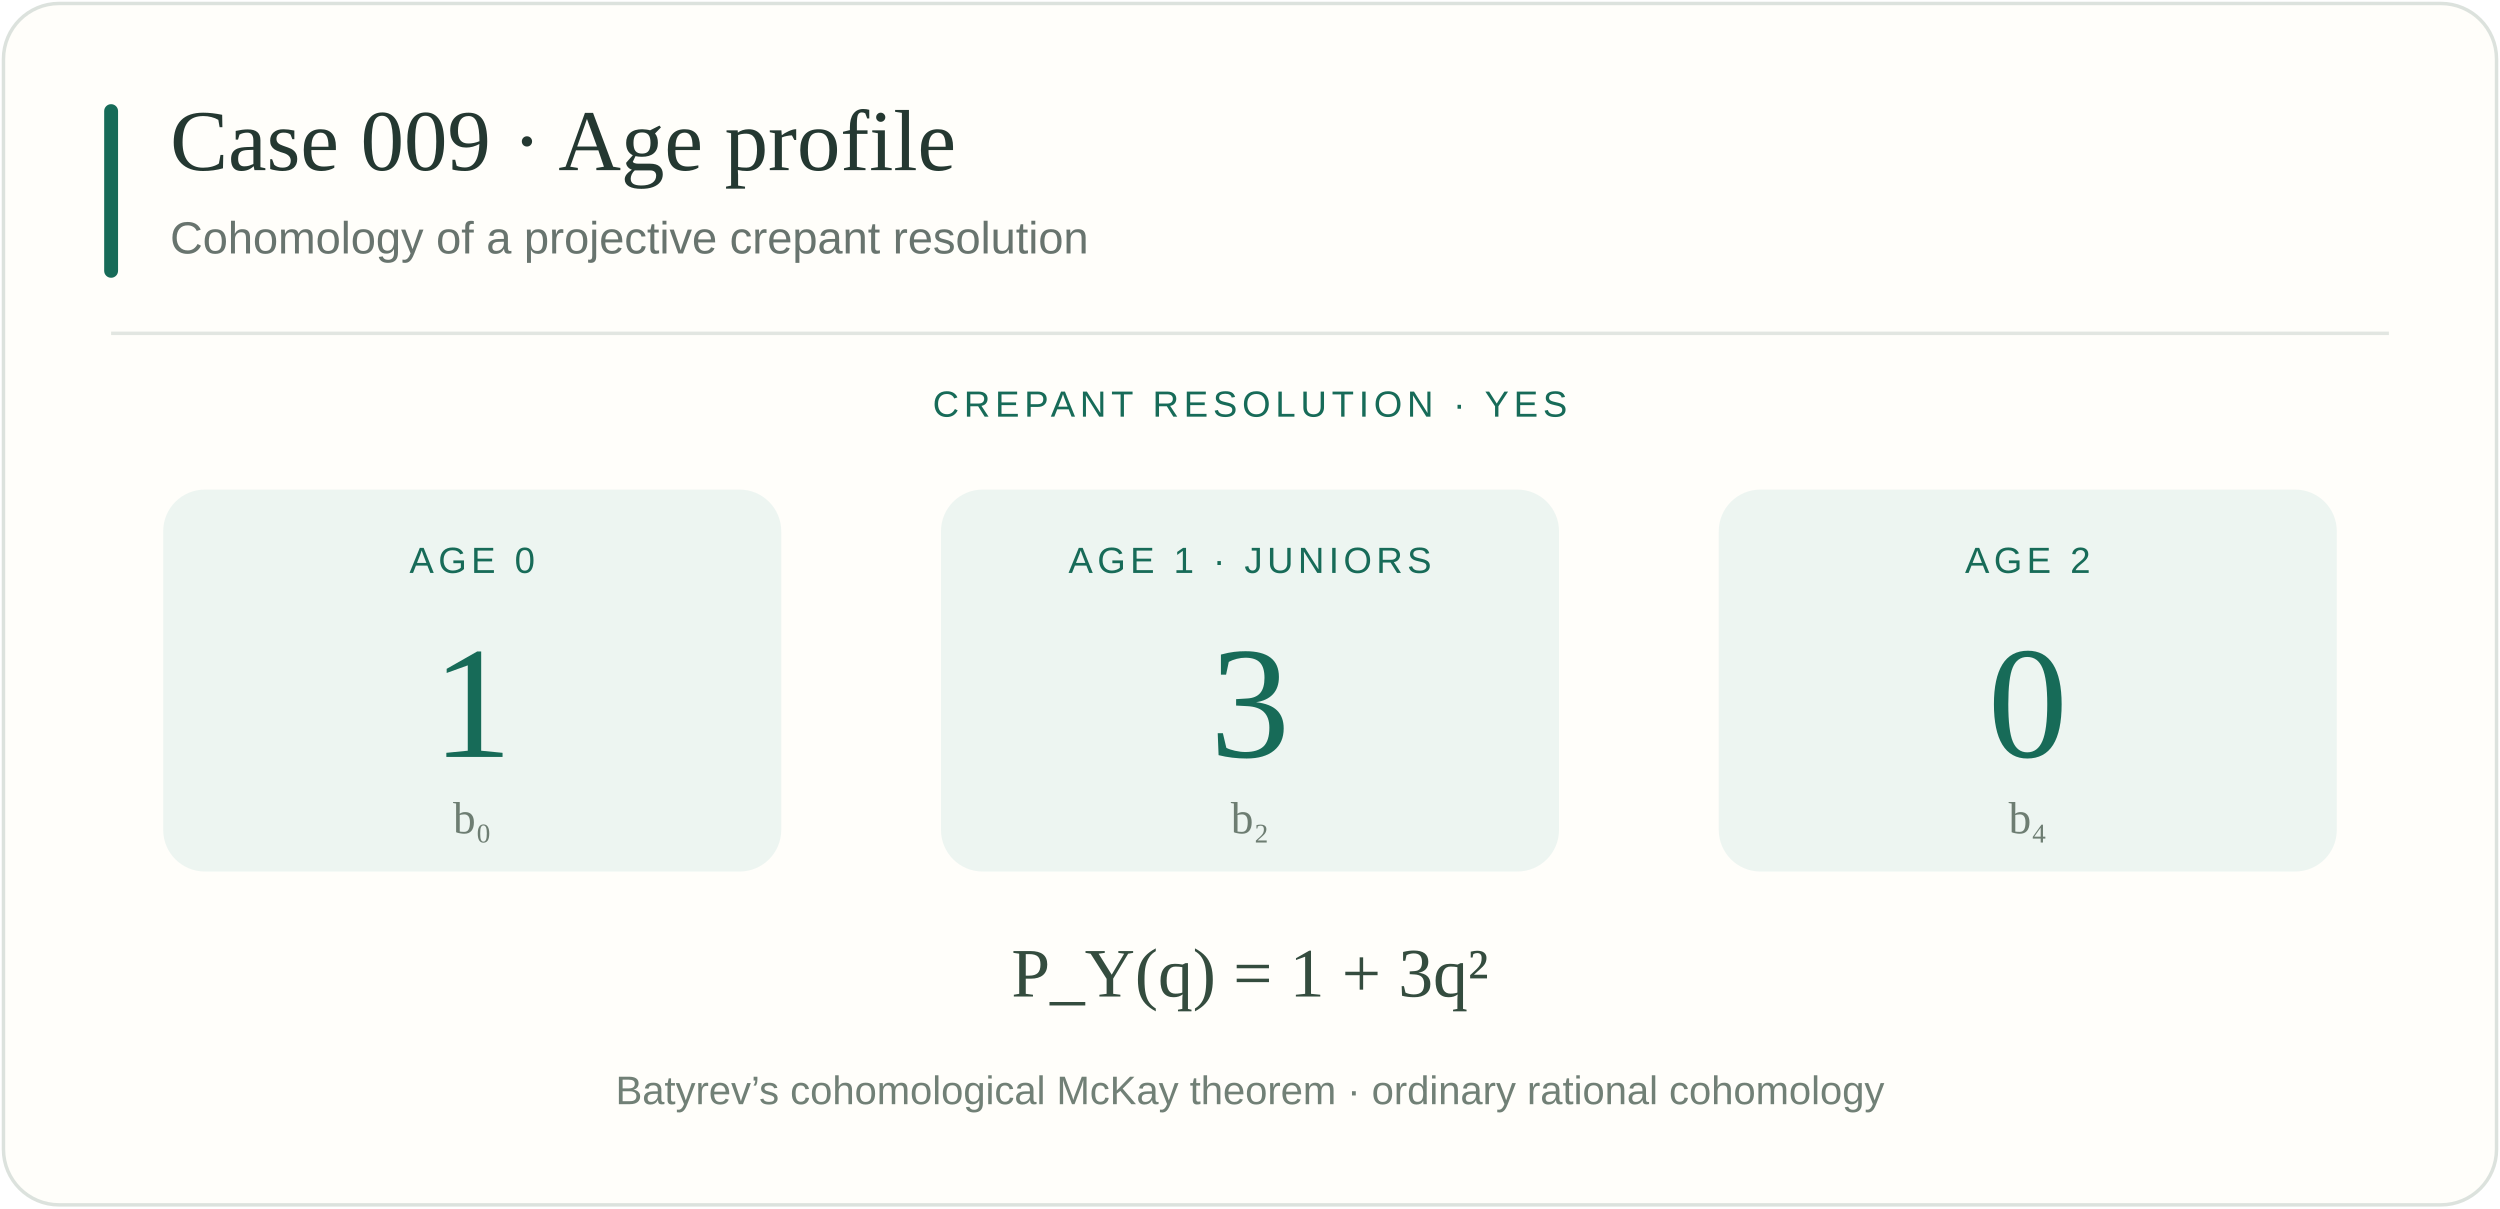
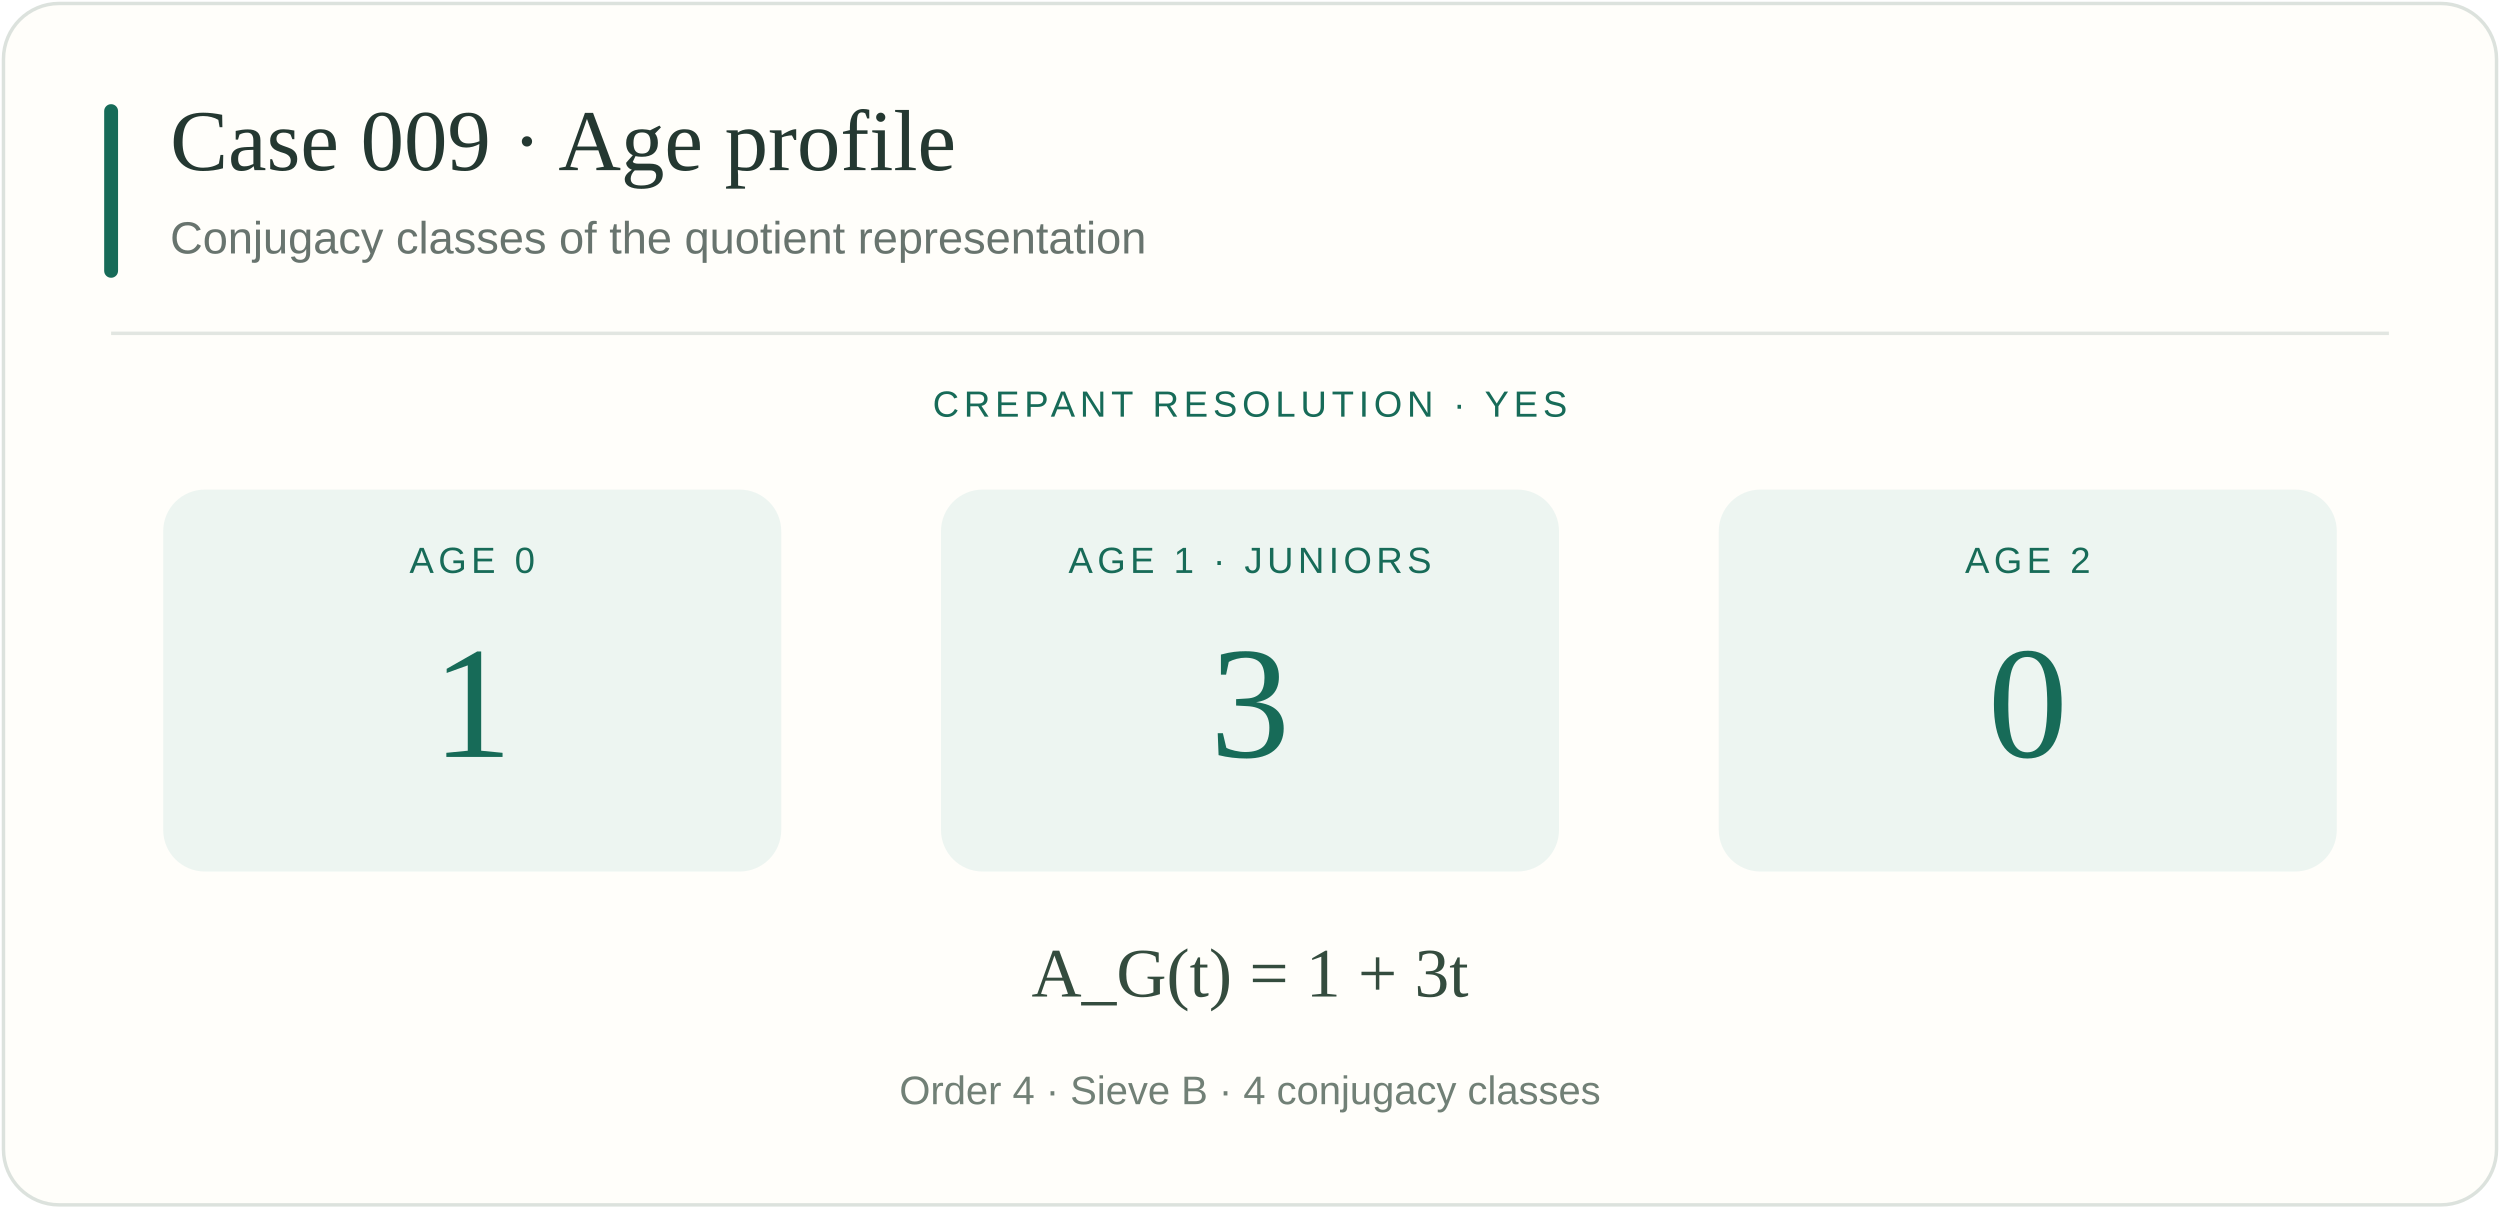
<svg xmlns="http://www.w3.org/2000/svg" width="720" height="348" viewBox="0 0 720 348" role="img" aria-labelledby="title desc" data-case="9" data-decision="YES">
  <rect x="1" y="1" width="718" height="346" rx="16" fill="#fffefa" stroke="#dce2dd" />
  <rect x="30" y="30" width="4" height="50" rx="2" fill="#176b58" />
  <text x="49" y="49" fill="#243831" font-family="Georgia,Times New Roman,serif" font-size="25">Case 009 · Age profile</text>
-   <text x="49" y="73" fill="#68746e" font-family="Arial,sans-serif" font-size="13">Cohomology of a projective crepant resolution</text>
+   <text x="49" y="73" fill="#68746e" font-family="Arial,sans-serif" font-size="13">Conjugacy classes of the quotient representation</text>
  <line x1="32" y1="96" x2="688" y2="96" stroke="#e2e6e1" />
  <text x="360" y="120" text-anchor="middle" fill="#176b58" font-family="Arial,sans-serif" font-size="10.5" letter-spacing="1.4">CREPANT RESOLUTION · YES</text>
  <rect x="47" y="141" width="178" height="110" rx="12" fill="#edf5f1" />
  <text x="136" y="165" text-anchor="middle" fill="#176b58" font-family="Arial,sans-serif" font-size="10.5" letter-spacing="1.3">AGE 0</text>
  <text data-age="0" x="136" y="218" text-anchor="middle" fill="#176b58" font-family="Georgia,Times New Roman,serif" font-size="46">1</text>
-   <text x="136" y="240" text-anchor="middle" fill="#6d7d72" font-family="Georgia,Times New Roman,serif" font-size="13">b₀</text>
  <rect x="271" y="141" width="178" height="110" rx="12" fill="#edf5f1" />
  <text x="360" y="165" text-anchor="middle" fill="#176b58" font-family="Arial,sans-serif" font-size="10.5" letter-spacing="1.3">AGE 1 · JUNIORS</text>
  <text data-age="1" x="360" y="218" text-anchor="middle" fill="#176b58" font-family="Georgia,Times New Roman,serif" font-size="46">3</text>
-   <text x="360" y="240" text-anchor="middle" fill="#6d7d72" font-family="Georgia,Times New Roman,serif" font-size="13">b₂</text>
  <rect x="495" y="141" width="178" height="110" rx="12" fill="#edf5f1" />
  <text x="584" y="165" text-anchor="middle" fill="#176b58" font-family="Arial,sans-serif" font-size="10.5" letter-spacing="1.3">AGE 2</text>
  <text data-age="2" x="584" y="218" text-anchor="middle" fill="#176b58" font-family="Georgia,Times New Roman,serif" font-size="46">0</text>
-   <text x="584" y="240" text-anchor="middle" fill="#6d7d72" font-family="Georgia,Times New Roman,serif" font-size="13">b₄</text>
-   <text x="360" y="287" text-anchor="middle" fill="#344c3e" font-family="Georgia,Times New Roman,serif" font-size="20">P_Y(q) = 1 + 3q²</text>
-   <text x="360" y="318" text-anchor="middle" fill="#718076" font-family="Arial,sans-serif" font-size="11.5">Batyrev’s cohomological McKay theorem · ordinary rational cohomology</text>
+   <text x="360" y="287" text-anchor="middle" fill="#344c3e" font-family="Georgia,Times New Roman,serif" font-size="20">A_G(t) = 1 + 3t</text>
+   <text x="360" y="318" text-anchor="middle" fill="#718076" font-family="Arial,sans-serif" font-size="11.5">Order 4 · Sieve B · 4 conjugacy classes</text>
</svg>
